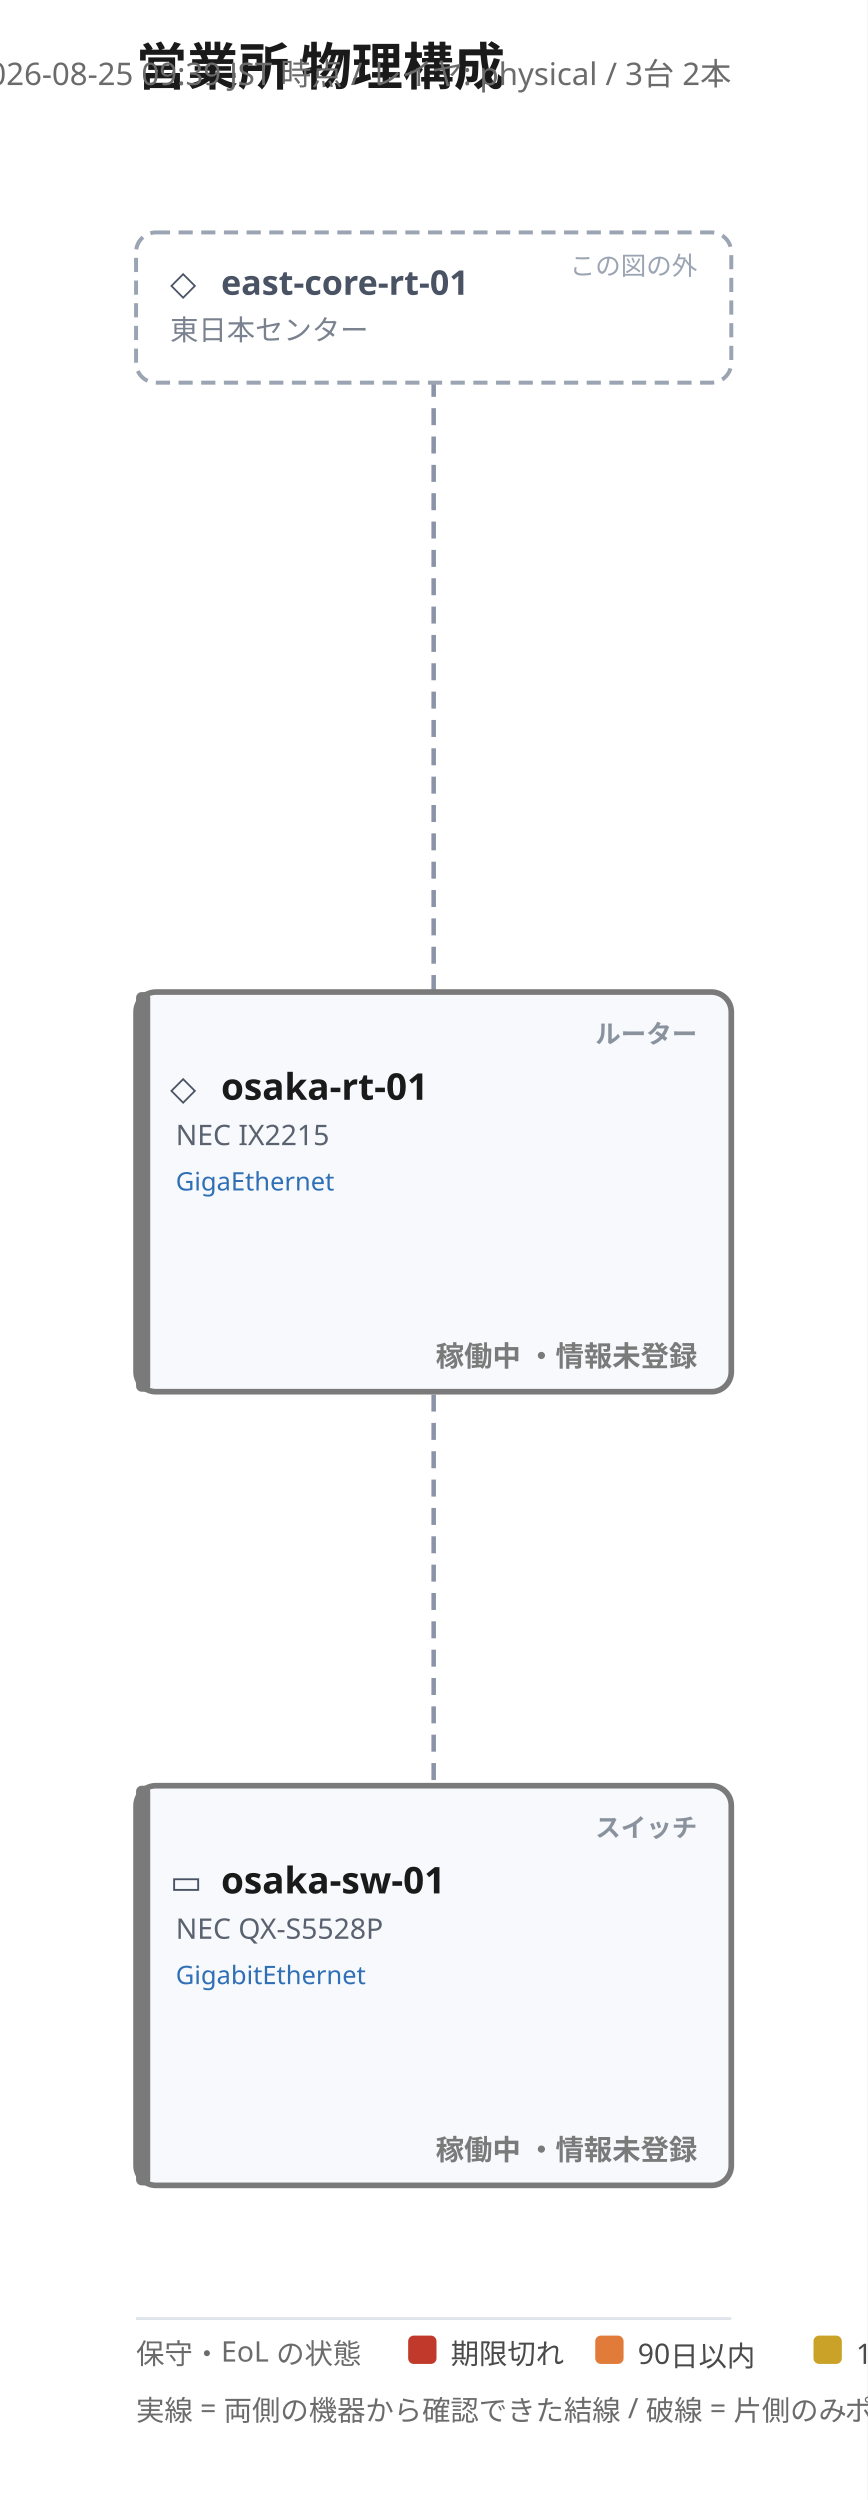
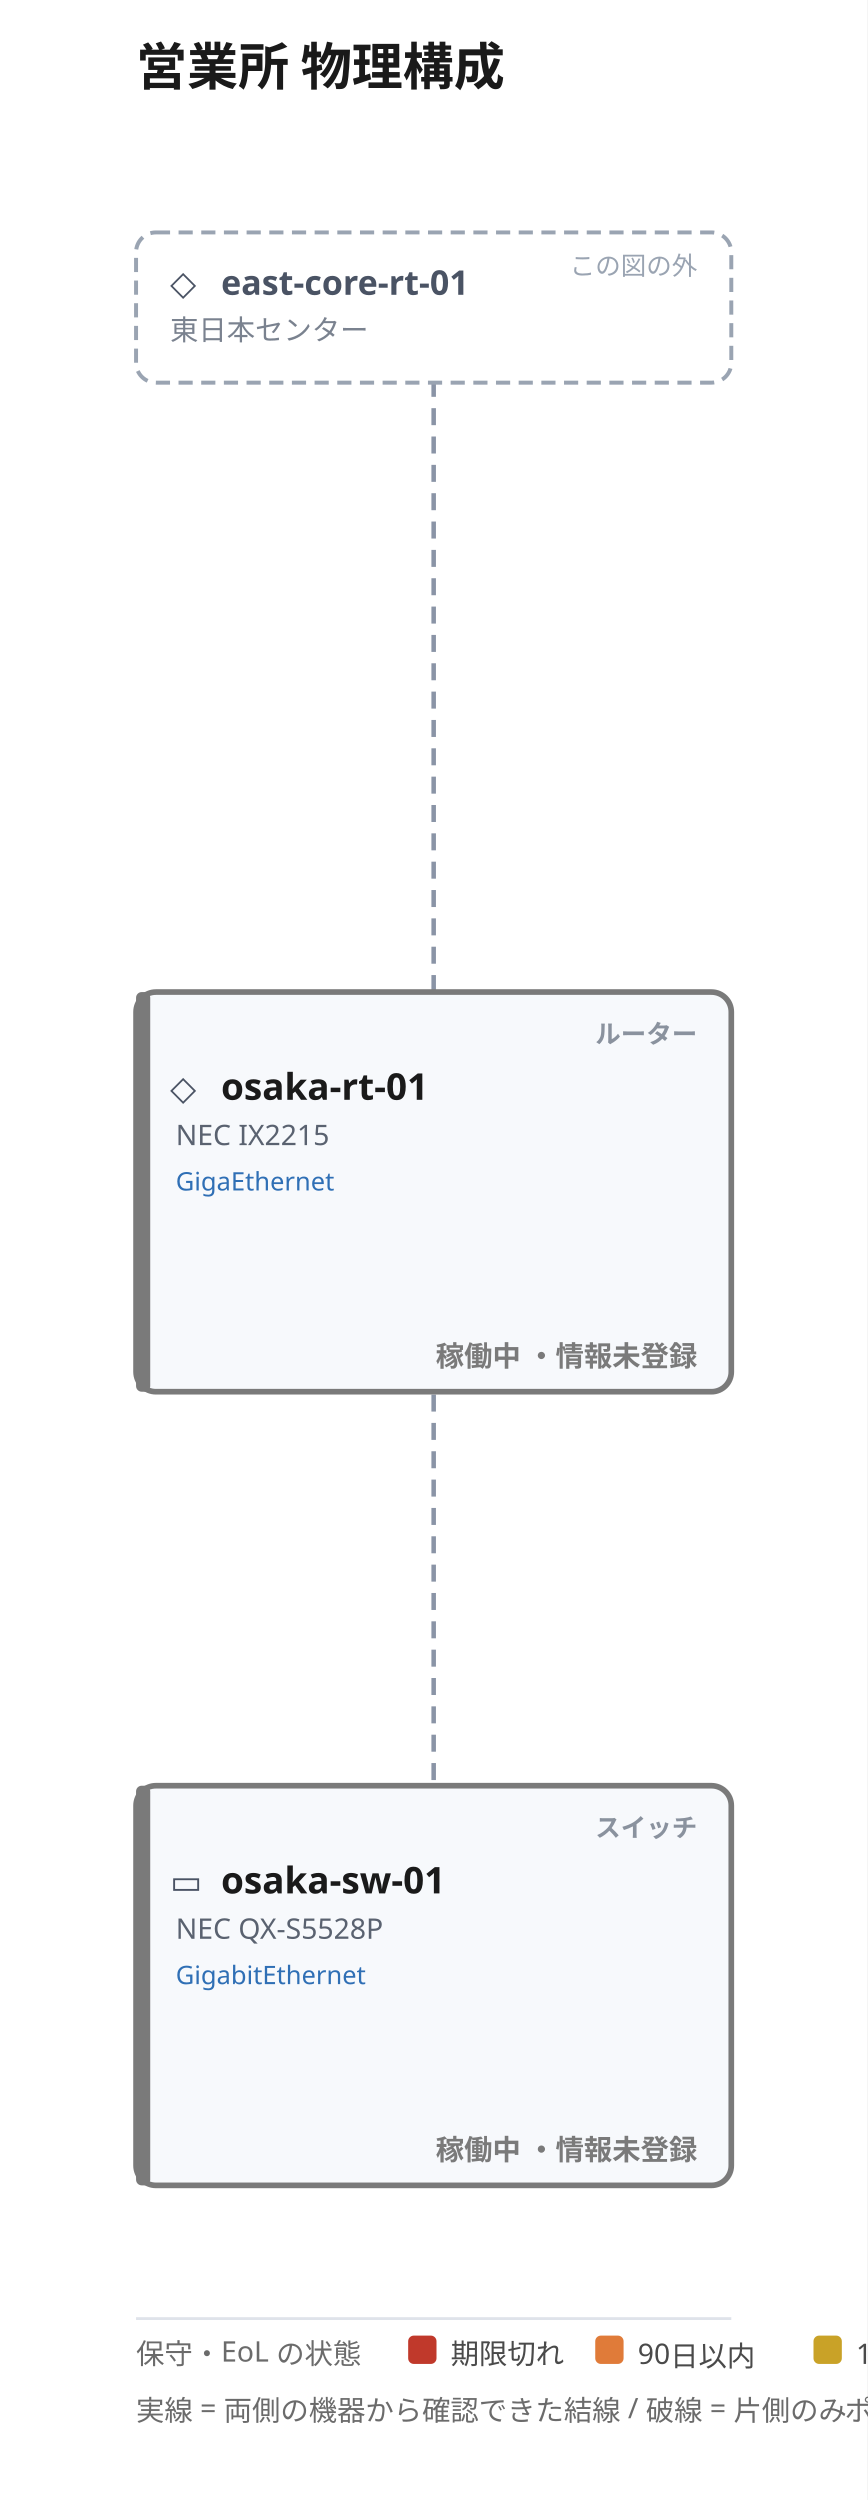
<svg xmlns="http://www.w3.org/2000/svg" width="306" height="882" viewBox="0 0 306 882" font-family="'Yu Gothic', 'Hiragino Kaku Gothic ProN', Meiryo, 'Noto Sans JP', sans-serif">
  <rect width="100%" height="100%" fill="#ffffff" />
  <text x="48" y="30" font-size="18" font-weight="700" fill="#1a1a1a">営業所 物理構成</text>
-   <text x="258" y="30" font-size="11" fill="#6b6b6b" text-anchor="end">2026-08-25 09:39 JST 時点 / レイヤ: physical / 3台 2本</text>
  <polyline points="153,350 153,135" fill="none" stroke="#8a94a6" stroke-width="1.6" stroke-dasharray="6 4" />
  <text class="port-label" x="164.0" y="333.5" font-size="10" fill="#2f6fb5" text-anchor="middle" paint-order="stroke" stroke="#ffffff" stroke-width="3" />
  <text class="port-label" x="142.0" y="146.0" font-size="10" fill="#2f6fb5" text-anchor="middle" paint-order="stroke" stroke="#ffffff" stroke-width="3" />
  <polyline points="153,492 153,630" fill="none" stroke="#8a94a6" stroke-width="1.6" stroke-dasharray="6 4" />
  <text class="port-label" x="142.0" y="502.5" font-size="10" fill="#2f6fb5" text-anchor="middle" paint-order="stroke" stroke="#ffffff" stroke-width="3" />
  <text class="port-label" x="164.0" y="613.5" font-size="10" fill="#2f6fb5" text-anchor="middle" paint-order="stroke" stroke="#ffffff" stroke-width="3" />
  <g>
    <rect x="48" y="82" width="210" height="53" rx="7" fill="none" stroke="#9aa4b2" stroke-width="1.4" stroke-dasharray="5 3" />
    <text x="60" y="104" font-size="12" fill="#4a5364">◇</text>
    <text x="78" y="104" font-size="12" font-weight="700" fill="#4a5364">east-core-rt-01</text>
    <text x="60" y="120" font-size="10" fill="#7a828f">東日本センター</text>
    <text x="246" y="97" font-size="9" fill="#9aa4b2" text-anchor="end">この図の外</text>
  </g>
  <g>
    <rect x="48" y="350" width="210" height="141" rx="7" fill="#f7f9fc" stroke="#7a7a7a" stroke-width="2" />
    <rect x="48" y="350" width="5" height="141" rx="2" fill="#7a7a7a" />
    <text x="246" y="368" font-size="9" font-weight="700" fill="#8a929e" text-anchor="end">ルーター</text>
    <text x="60" y="388" font-size="12" fill="#4a5364">◇</text>
    <text x="78" y="388" font-size="13" font-weight="700" fill="#1a1a1a">osaka-rt-01</text>
    <text x="62" y="404" font-size="10" fill="#5a6270">NEC IX2215</text>
    <text x="62" y="420" font-size="9">
      <tspan fill="#2f6fb5">GigaEthernet</tspan>
    </text>
    <text x="246" y="482" font-size="10" font-weight="600" fill="#7a7a7a" text-anchor="end">稼働中 ・情報未登録</text>
  </g>
  <g>
    <rect x="48" y="630" width="210" height="141" rx="7" fill="#f7f9fc" stroke="#7a7a7a" stroke-width="2" />
    <rect x="48" y="630" width="5" height="141" rx="2" fill="#7a7a7a" />
    <text x="246" y="648" font-size="9" font-weight="700" fill="#8a929e" text-anchor="end">スイッチ</text>
    <text x="60" y="668" font-size="12" fill="#4a5364">▭</text>
    <text x="78" y="668" font-size="13" font-weight="700" fill="#1a1a1a">osaka-sw-01</text>
    <text x="62" y="684" font-size="10" fill="#5a6270">NEC QX-S5528P</text>
    <text x="62" y="700" font-size="9">
      <tspan fill="#2f6fb5">GigabitEthernet</tspan>
    </text>
    <text x="246" y="762" font-size="10" font-weight="600" fill="#7a7a7a" text-anchor="end">稼働中 ・情報未登録</text>
  </g>
  <line x1="48" y1="818" x2="258" y2="818" stroke="#dfe3ea" stroke-width="1" />
  <text x="48" y="834" font-size="10" fill="#6b6b6b">保守・EoL の状態</text>
  <rect x="144" y="824" width="10" height="10" rx="2" fill="#c0392b" />
  <text x="159" y="834" font-size="10" fill="#4a4a4a">期限切れ</text>
  <rect x="210" y="824" width="10" height="10" rx="2" fill="#e07b39" />
  <text x="225" y="834" font-size="10" fill="#4a4a4a">90日以内</text>
  <rect x="287" y="824" width="10" height="10" rx="2" fill="#c9a227" />
  <text x="302" y="834" font-size="10" fill="#4a4a4a">1年以内</text>
  <rect x="353" y="824" width="10" height="10" rx="2" fill="#2d8a4e" />
  <text x="368" y="834" font-size="10" fill="#4a4a4a">余裕あり</text>
  <rect x="419" y="824" width="10" height="10" rx="2" fill="#7a7a7a" />
  <text x="434" y="834" font-size="10" fill="#4a4a4a">情報未登録</text>
  <text x="48" y="854" font-size="10" fill="#6b6b6b">実線 = 両側の機器から確認できた結線 / 破線 = 片側のみ</text>
  <text x="298" y="854" font-size="10" fill="#6b6b6b">ポート種別</text>
  <text x="358" y="854" font-size="10" fill="#2f6fb5" font-weight="700">1G</text>
</svg>
